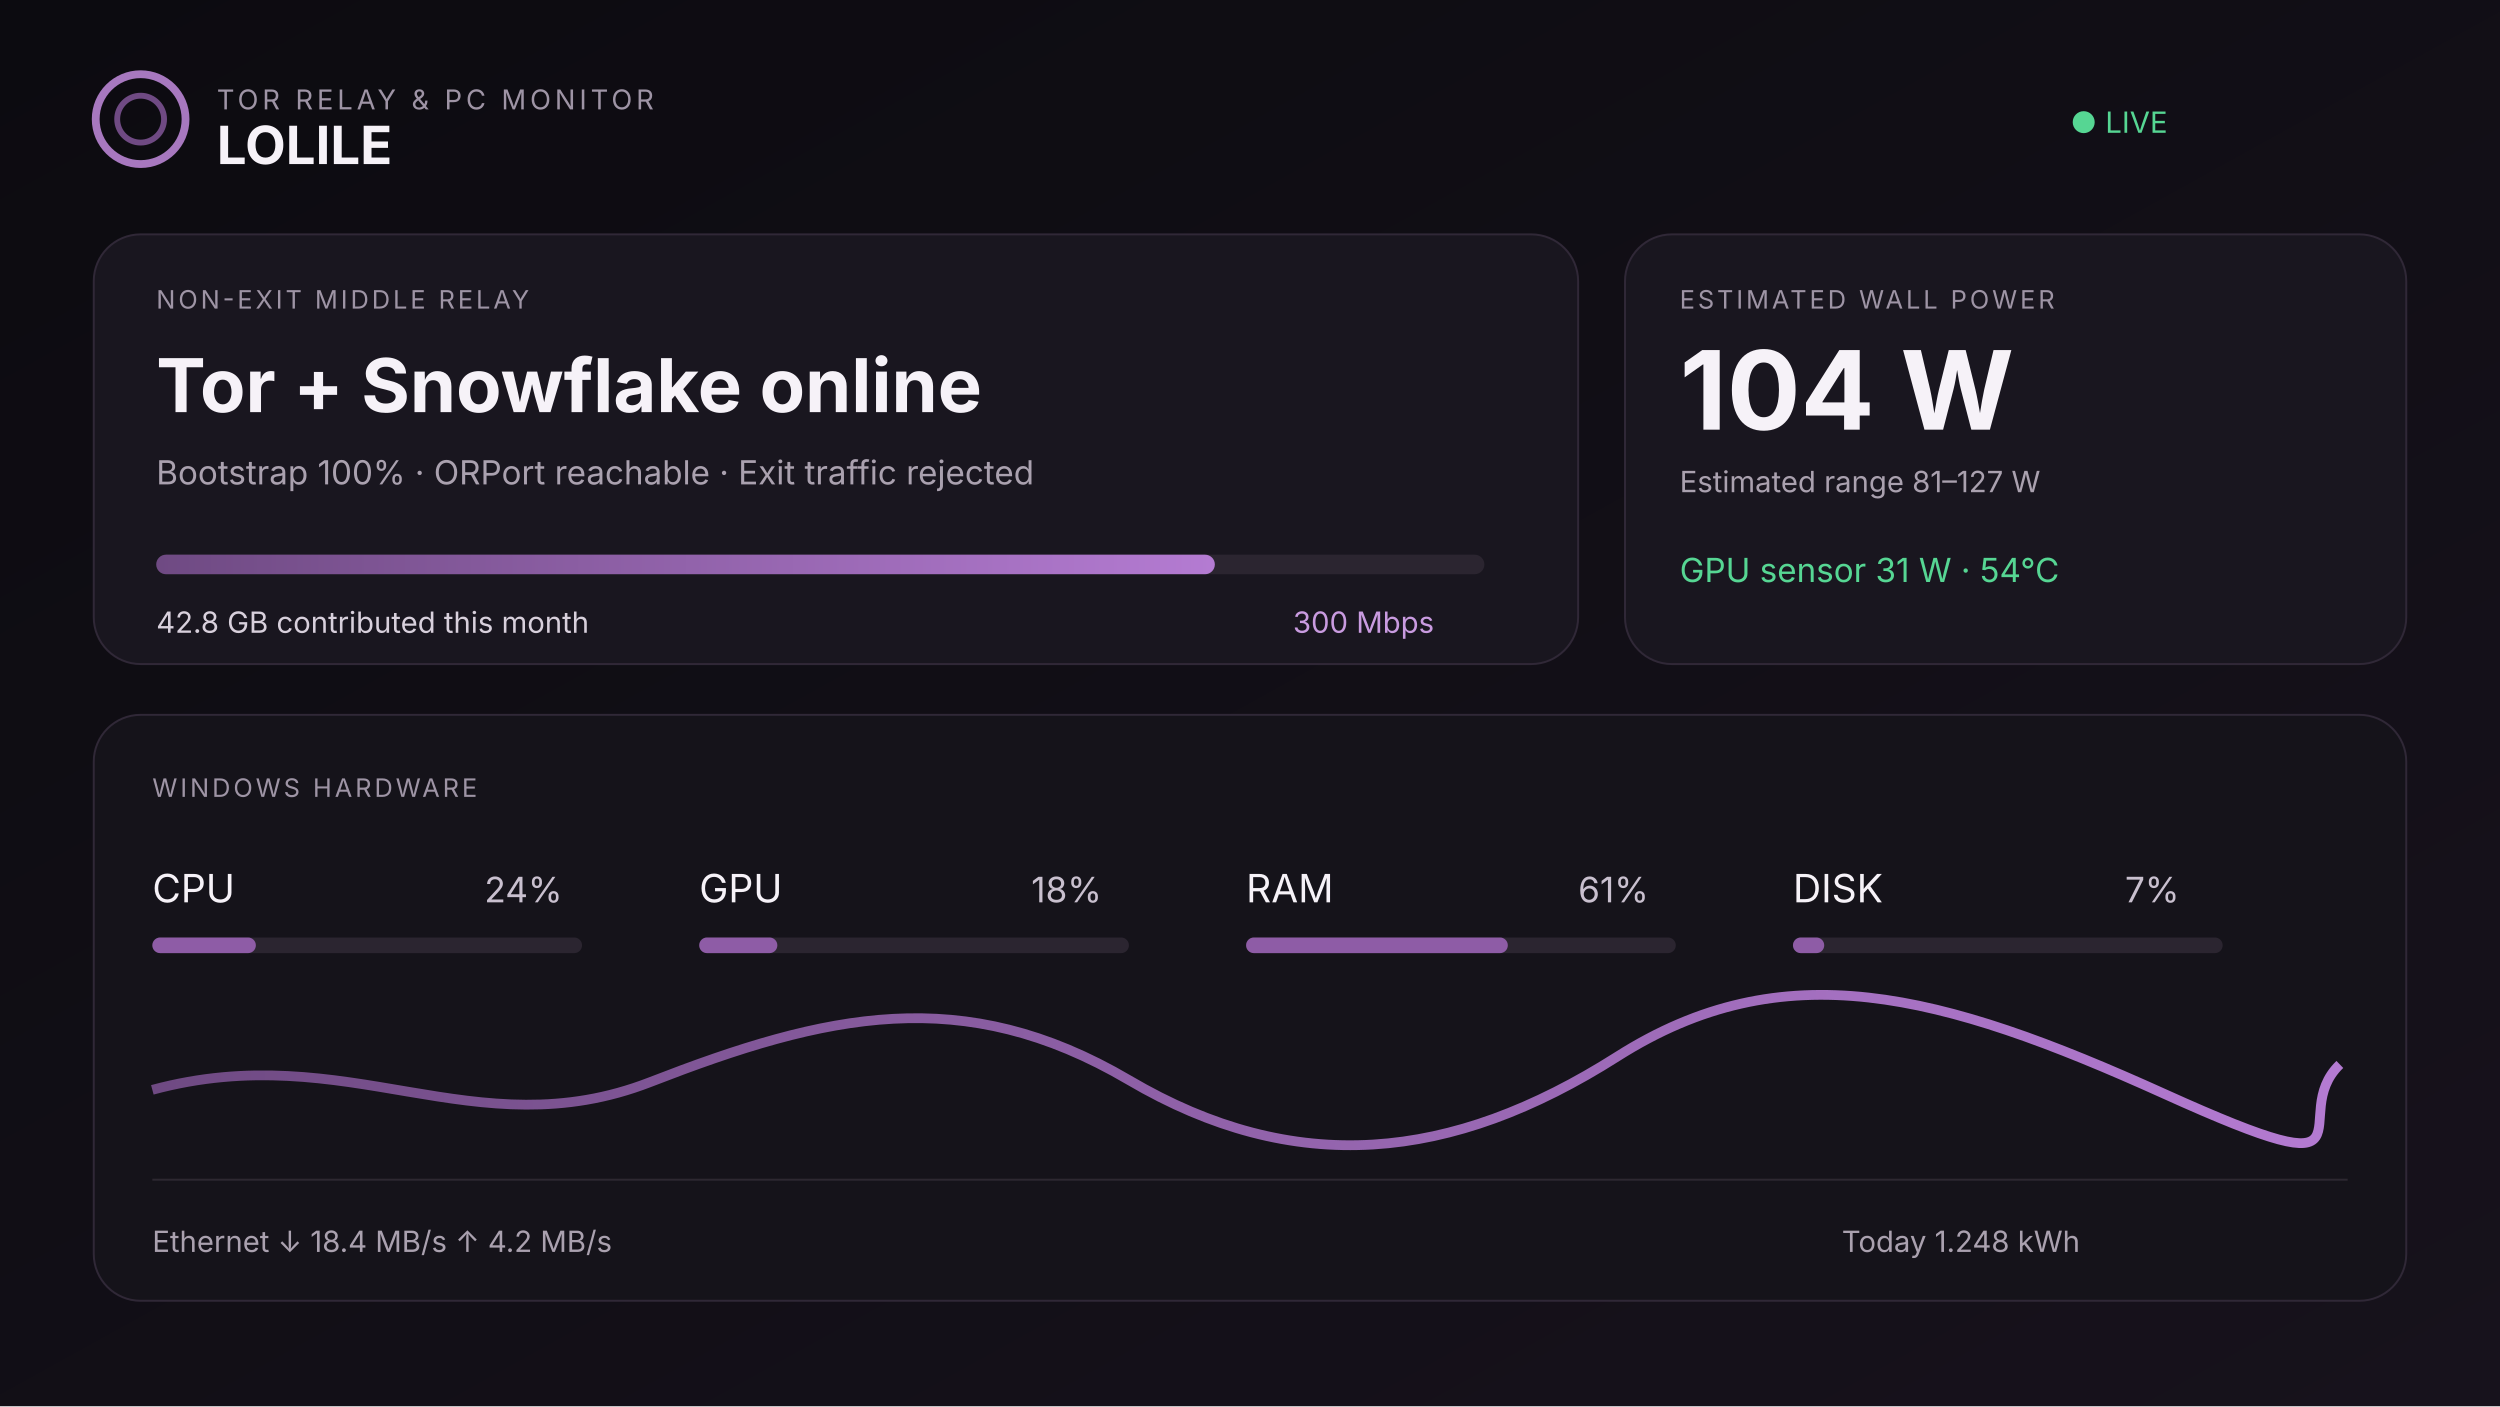
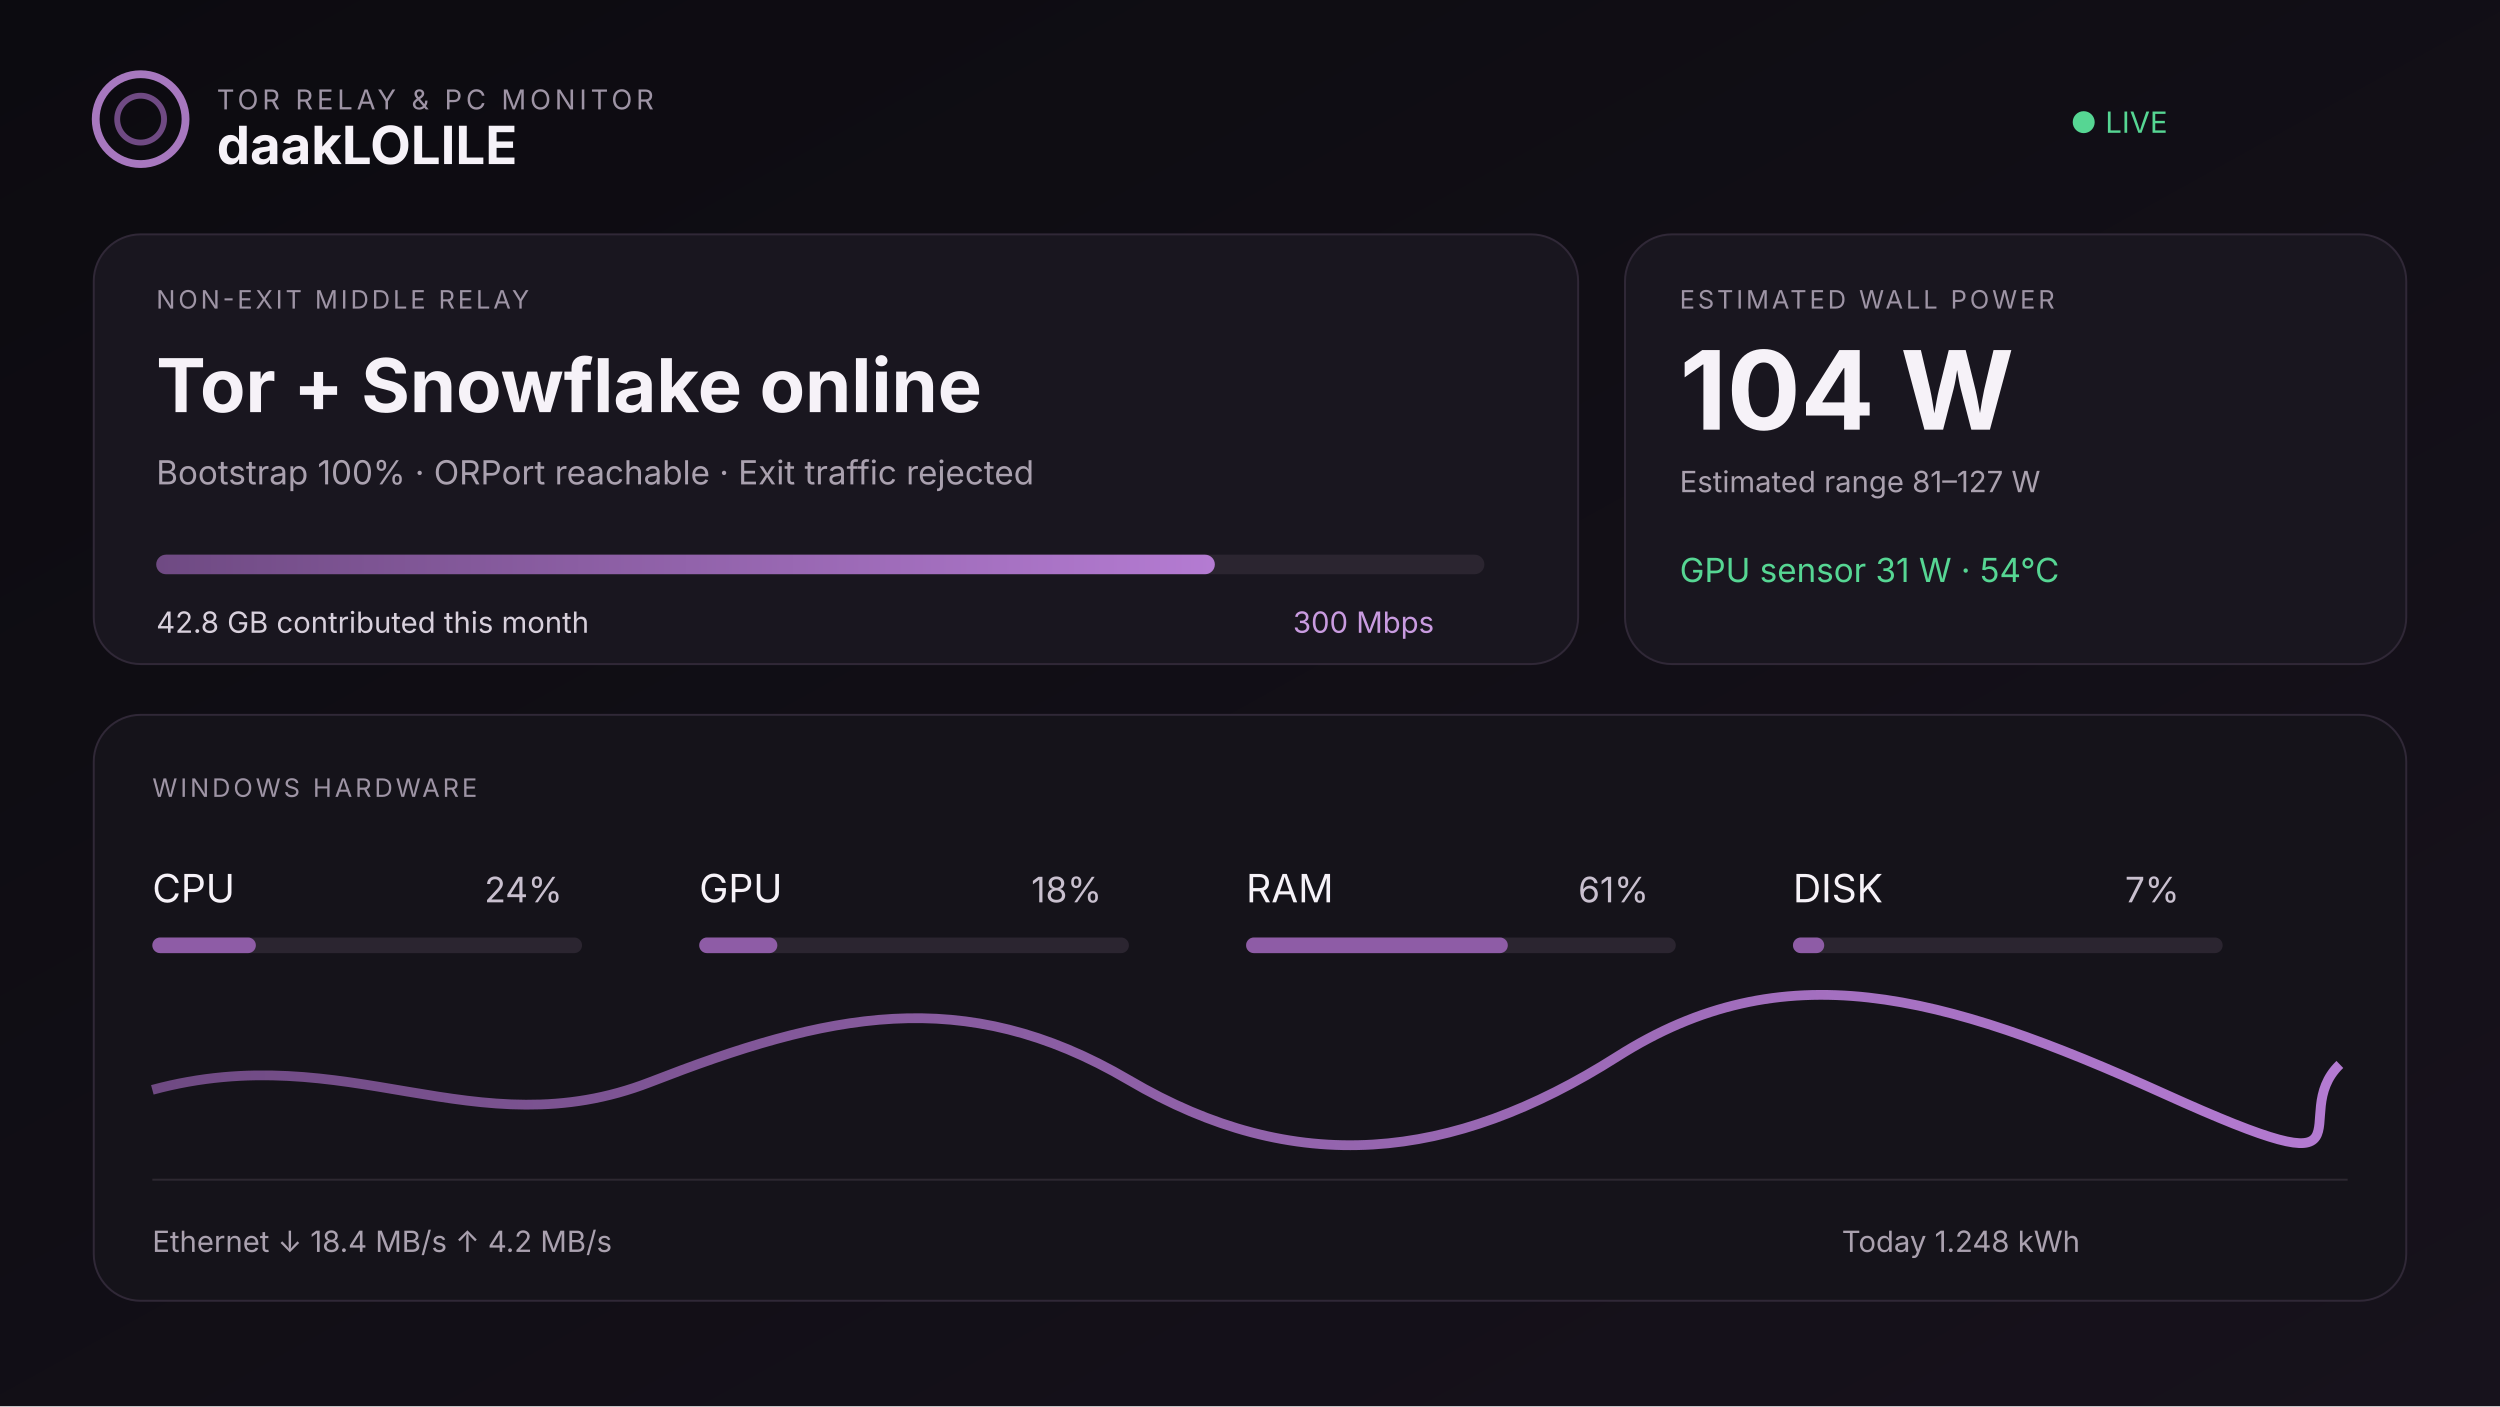
<svg xmlns="http://www.w3.org/2000/svg" width="1280" height="720" viewBox="0 0 1280 720" role="img" aria-labelledby="title desc">
  <defs>
    <linearGradient id="bg" x1="0" x2="1" y1="0" y2="1">
      <stop stop-color="#0c0b10" />
      <stop offset="1" stop-color="#17121c" />
    </linearGradient>
    <linearGradient id="accent" x1="0" x2="1">
      <stop stop-color="#6f4a83" />
      <stop offset="1" stop-color="#b47bd2" />
    </linearGradient>
  </defs>
  <rect width="1280" height="720" fill="url(#bg)" />
  <g font-family="Inter,Segoe UI,Arial,sans-serif">
    <circle cx="72" cy="61" r="23" fill="none" stroke="#a778bf" stroke-width="4" />
    <circle cx="72" cy="61" r="12" fill="none" stroke="#6f4a83" stroke-width="3" />
    <text x="111" y="56" fill="#9e94a5" font-size="14" letter-spacing="2">TOR RELAY &amp; PC MONITOR</text>
-     <text x="111" y="84" fill="#f6f2f8" font-size="27" font-weight="700">LOLILE</text>
+     <text x="111" y="84" fill="#f6f2f8" font-size="27" font-weight="700">daakLOLILE</text>
    <text x="1060" y="68" fill="#56d693" font-size="15">● LIVE</text>
    <g transform="translate(48 120)">
      <rect width="760" height="220" rx="24" fill="#19161f" stroke="#302837" />
      <text x="32" y="38" fill="#9e94a5" font-size="13" letter-spacing="1.5">NON-EXIT MIDDLE RELAY</text>
      <text x="32" y="91" fill="#f6f2f8" font-size="38" font-weight="650">Tor + Snowflake online</text>
      <text x="32" y="128" fill="#aaa1af" font-size="17">Bootstrap 100% · ORPort reachable · Exit traffic rejected</text>
      <rect x="32" y="164" width="680" height="10" rx="5" fill="#2b2530" />
      <rect x="32" y="164" width="542" height="10" rx="5" fill="url(#accent)" />
      <text x="32" y="204" fill="#d8d0dc" font-size="15">42.8 GB contributed this month</text>
      <text x="614" y="204" fill="#c99be0" font-size="15">300 Mbps</text>
    </g>
    <g transform="translate(832 120)">
      <rect width="400" height="220" rx="24" fill="#19161f" stroke="#302837" />
      <text x="28" y="38" fill="#9e94a5" font-size="13" letter-spacing="1.5">ESTIMATED WALL POWER</text>
      <text x="28" y="100" fill="#f6f2f8" font-size="56" font-weight="700">104 W</text>
      <text x="28" y="132" fill="#aaa1af" font-size="15">Estimated range 81–127 W</text>
      <text x="28" y="178" fill="#56d693" font-size="17">GPU sensor 31 W · 54°C</text>
    </g>
    <g transform="translate(48 366)">
      <rect width="1184" height="300" rx="24" fill="#15131a" stroke="#302837" />
      <text x="30" y="42" fill="#9e94a5" font-size="13" letter-spacing="1.5">WINDOWS HARDWARE</text>
      <g transform="translate(30 72)">
        <g>
          <text y="24" fill="#f6f2f8" font-size="20">CPU</text>
          <text x="170" y="24" fill="#c9c0cf" font-size="18">24%</text>
          <rect y="42" width="220" height="8" rx="4" fill="#2b2530" />
          <rect y="42" width="53" height="8" rx="4" fill="#8e5ca6" />
        </g>
        <g transform="translate(280)">
          <text y="24" fill="#f6f2f8" font-size="20">GPU</text>
          <text x="170" y="24" fill="#c9c0cf" font-size="18">18%</text>
          <rect y="42" width="220" height="8" rx="4" fill="#2b2530" />
          <rect y="42" width="40" height="8" rx="4" fill="#8e5ca6" />
        </g>
        <g transform="translate(560)">
          <text y="24" fill="#f6f2f8" font-size="20">RAM</text>
          <text x="170" y="24" fill="#c9c0cf" font-size="18">61%</text>
          <rect y="42" width="220" height="8" rx="4" fill="#2b2530" />
          <rect y="42" width="134" height="8" rx="4" fill="#8e5ca6" />
        </g>
        <g transform="translate(840)">
          <text y="24" fill="#f6f2f8" font-size="20">DISK</text>
          <text x="170" y="24" fill="#c9c0cf" font-size="18">7%</text>
          <rect y="42" width="220" height="8" rx="4" fill="#2b2530" />
          <rect y="42" width="16" height="8" rx="4" fill="#8e5ca6" />
        </g>
      </g>
      <path d="M30 192 C130 165 195 223 285 188 S445 137 530 187 S695 229 780 175 S945 142 1060 194 S1122 206 1150 179" fill="none" stroke="url(#accent)" stroke-width="5" />
      <line x1="30" y1="238" x2="1154" y2="238" stroke="#2d2831" />
      <text x="30" y="275" fill="#aaa1af" font-size="15">Ethernet ↓ 18.4 MB/s  ↑ 4.2 MB/s</text>
      <text x="895" y="275" fill="#aaa1af" font-size="15">Today 1.248 kWh</text>
    </g>
  </g>
</svg>
